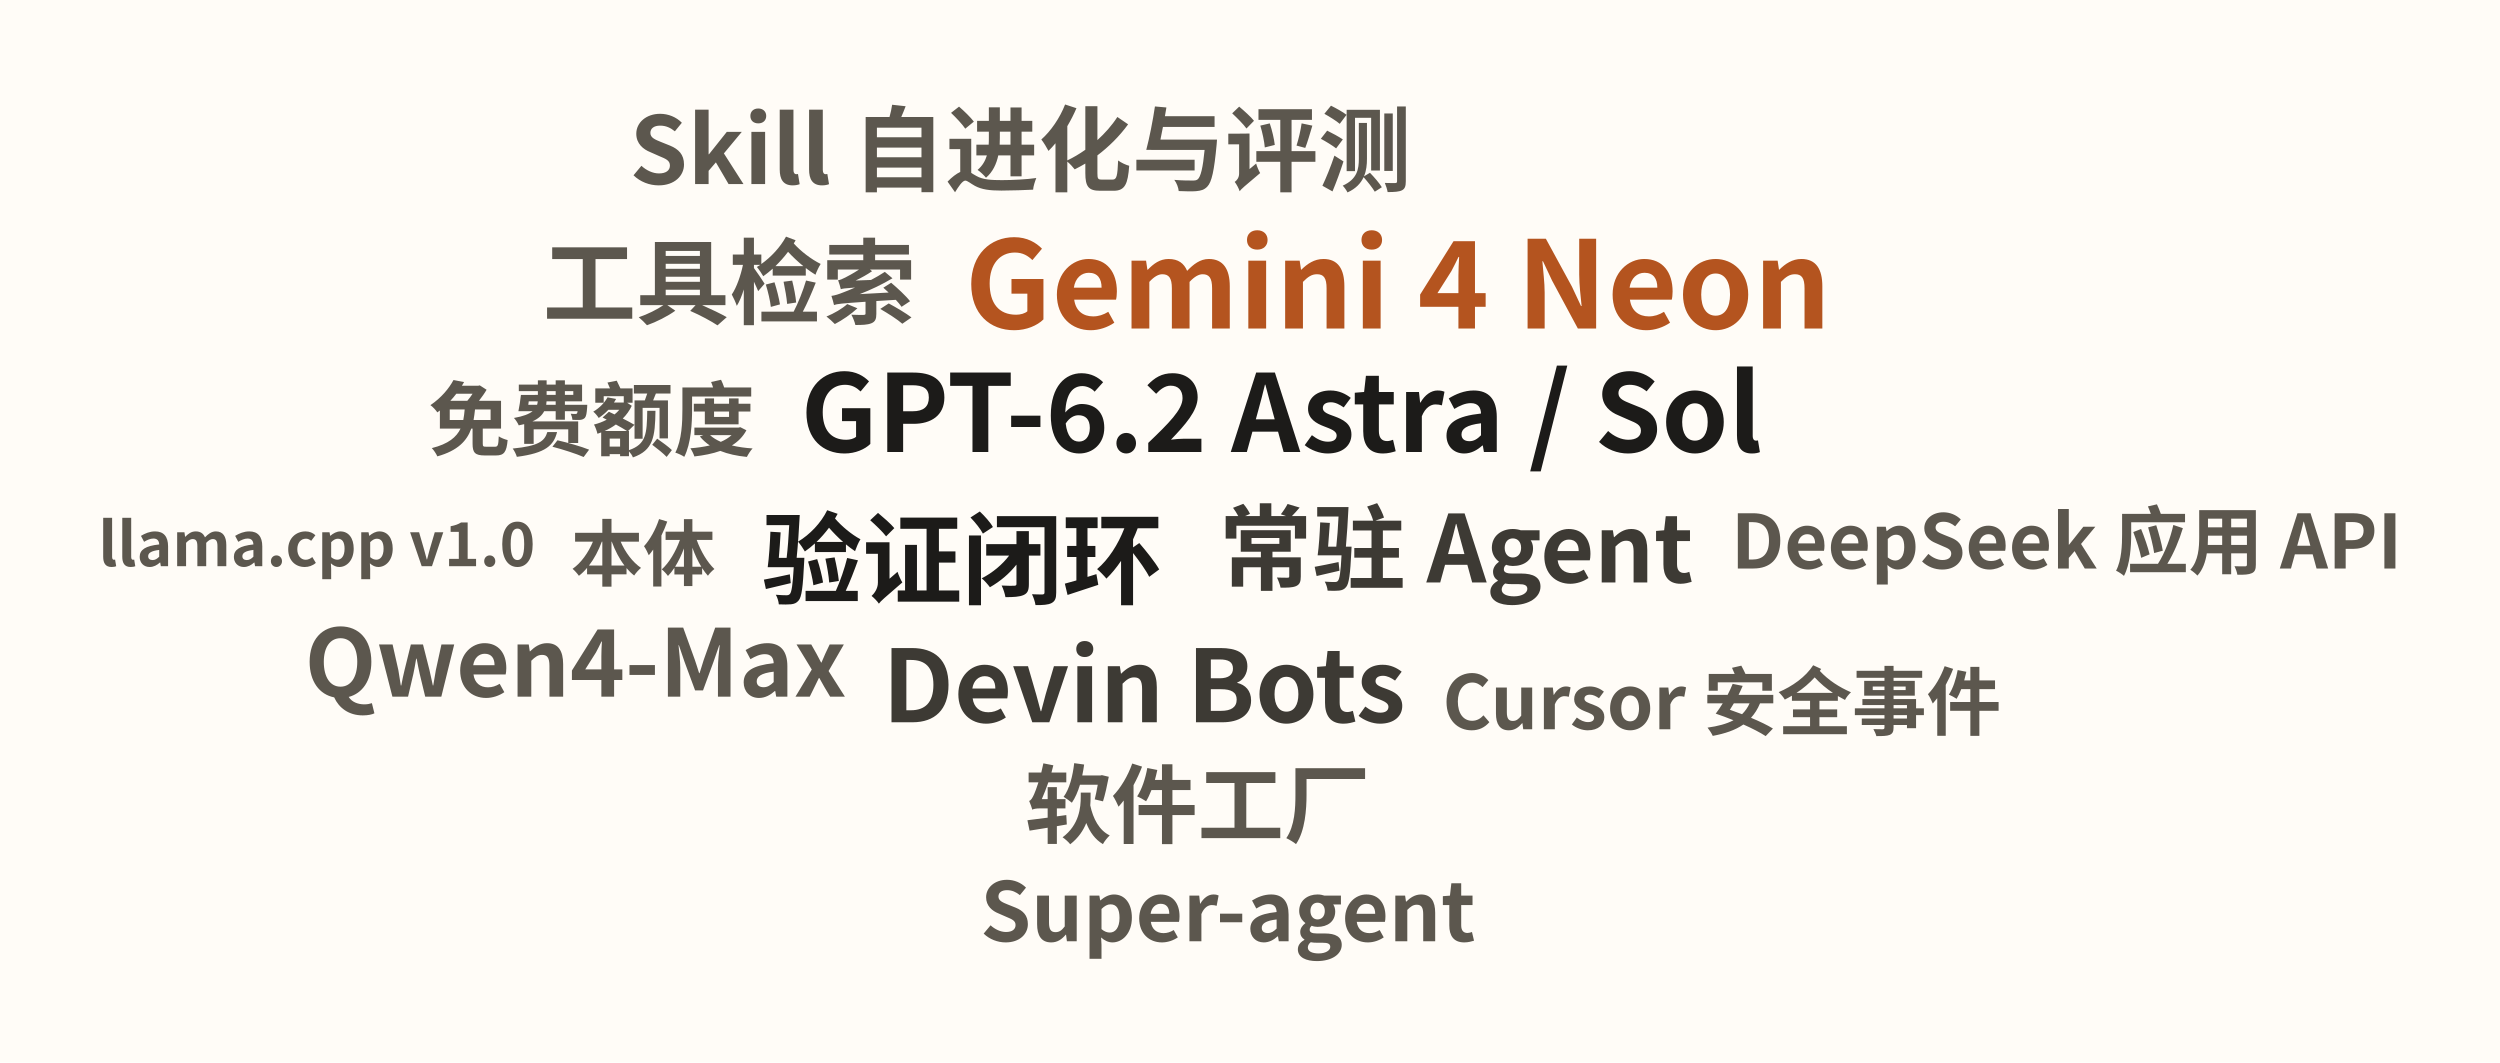
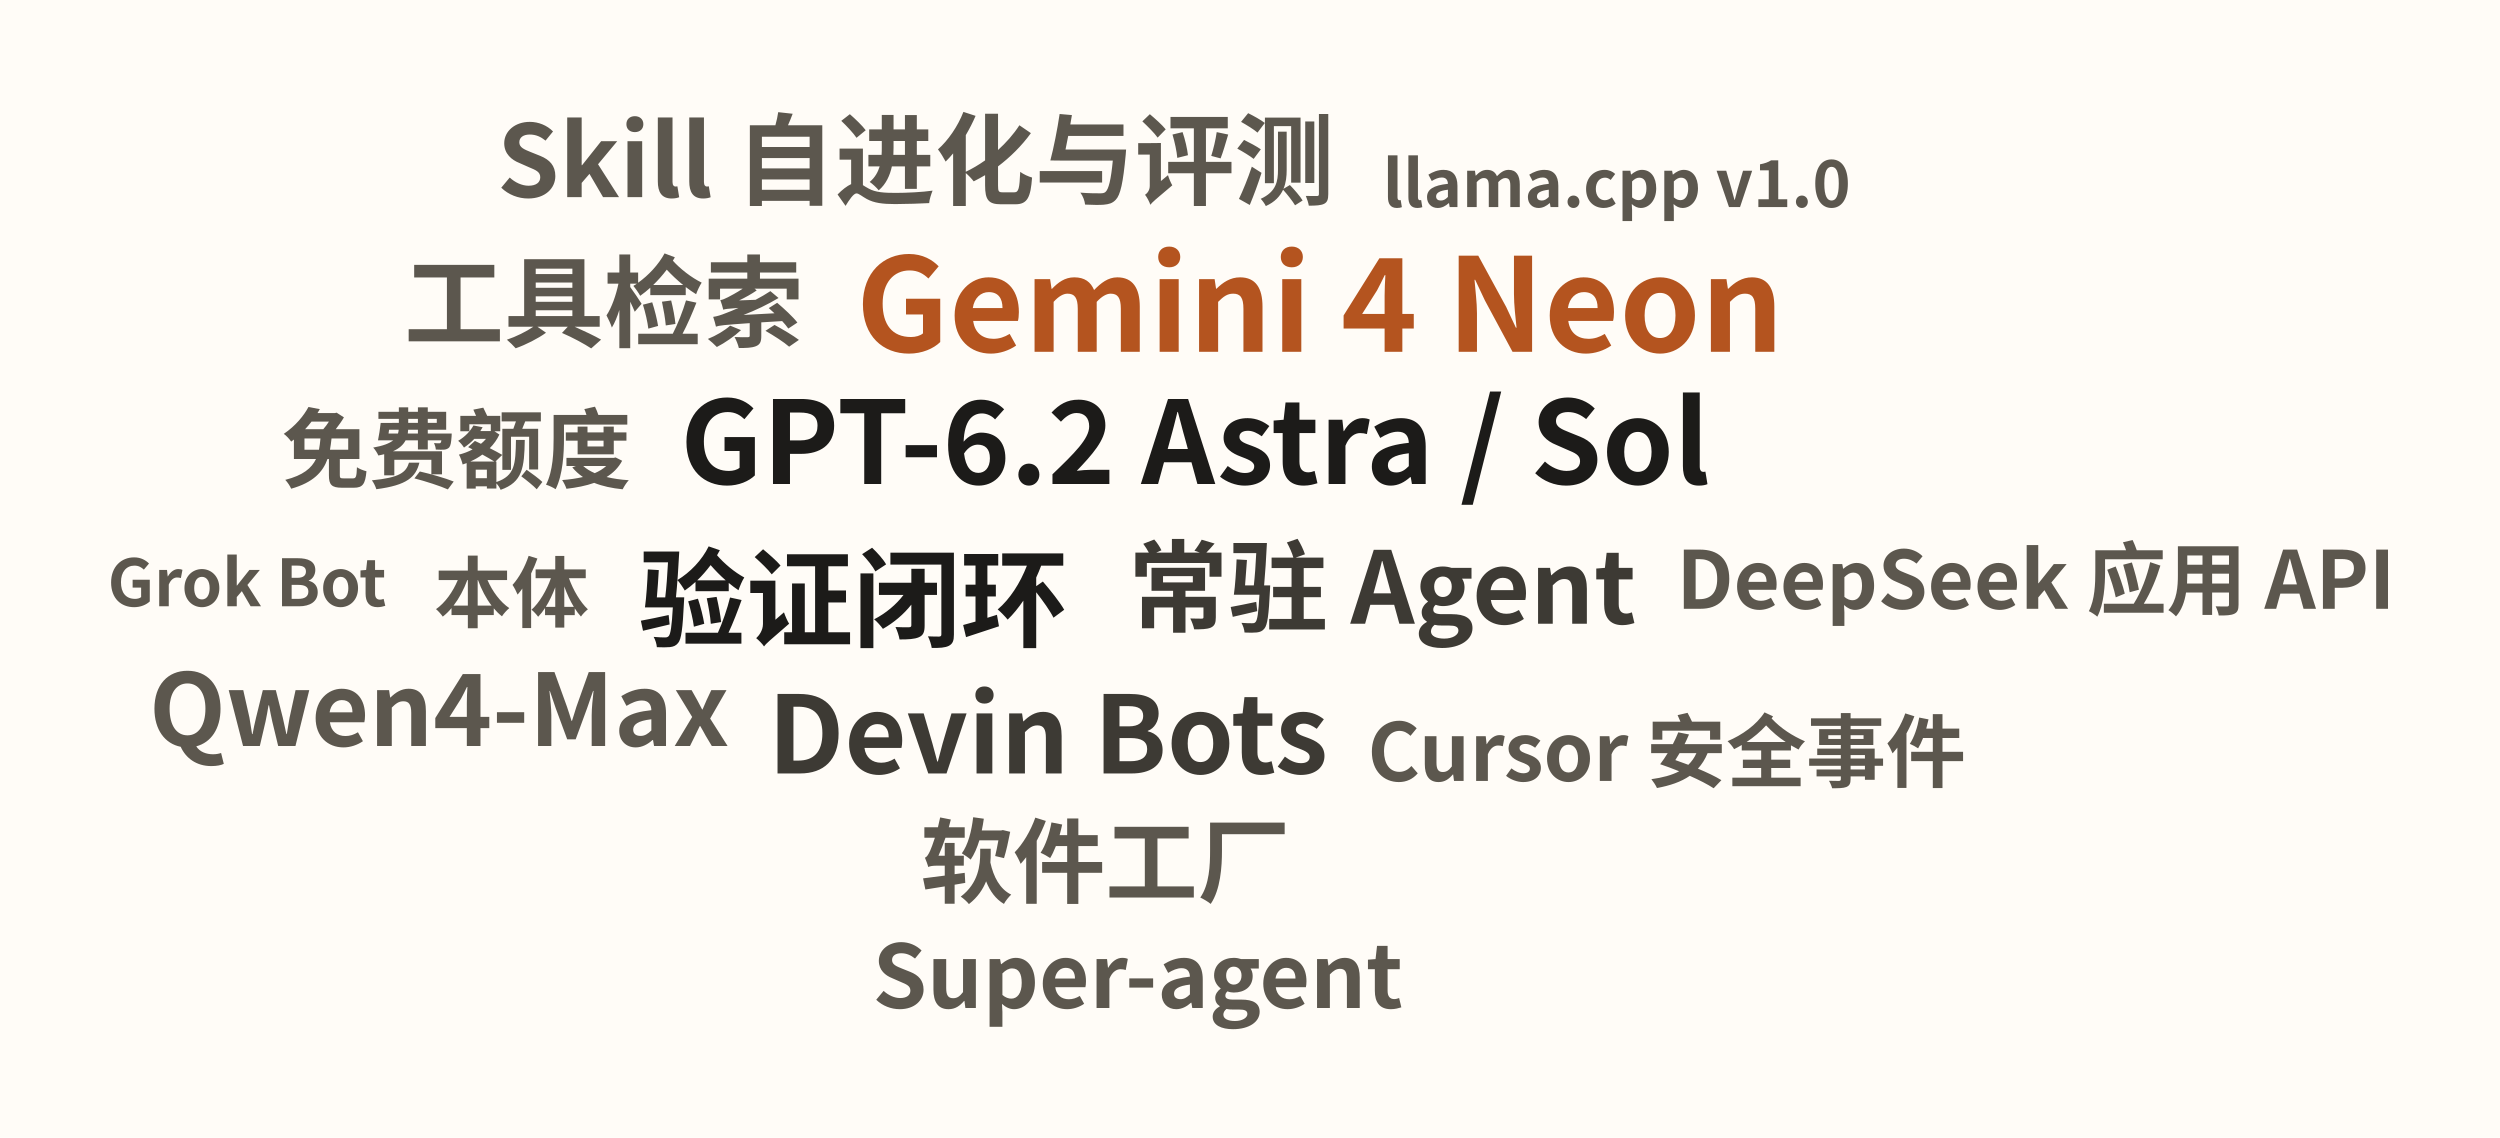
- <svg xmlns="http://www.w3.org/2000/svg" width="1073" height="456" viewBox="0 0 1073 456">
+ <svg xmlns="http://www.w3.org/2000/svg" width="1002" height="456" viewBox="0 0 1002 456">
  <rect width="100%" height="100%" fill="#fffcf7" />
-   <g transform="translate(532 301)" font-family="Noto Sans CJK SC" font-weight="700">
+   <g transform="translate(461 301)" font-family="Noto Sans CJK SC" font-weight="700">
    <text x="68" y="-160" text-anchor="middle" dominant-baseline="alphabetic" font-size="52" fill="#b4541f">Gemini 4 Neon</text>
    <text x="18" y="-107" text-anchor="middle" dominant-baseline="alphabetic" font-size="46" fill="#1c1b19">GPT-6.2 Astra / Sol</text>
    <text x="-119" y="-45" text-anchor="middle" dominant-baseline="alphabetic" font-size="43" fill="#1c1b19">验证闭环</text>
    <text x="-41" y="9" text-anchor="middle" dominant-baseline="alphabetic" font-size="43" fill="#3d3a34">Devin Bots</text>
    <text x="93" y="-51" text-anchor="middle" dominant-baseline="alphabetic" font-size="40" fill="#3d3a34">常驻 Agent</text>
    <text x="-219" y="-165" text-anchor="middle" dominant-baseline="alphabetic" font-size="40" fill="#5c574e">工具检索</text>
    <text x="-285" y="-2" text-anchor="middle" dominant-baseline="alphabetic" font-size="40" fill="#5c574e">Qwen4-Max</text>
    <text x="-94" y="-222" text-anchor="middle" dominant-baseline="alphabetic" font-size="40" fill="#5c574e">Skill 自进化与评测</text>
    <text x="-18" y="58" text-anchor="middle" dominant-baseline="alphabetic" font-size="37" fill="#5c574e">软件工厂</text>
    <text x="-278" y="-108" text-anchor="middle" dominant-baseline="alphabetic" font-size="35" fill="#5c574e">免费额度</text>
    <text x="-5" y="103" text-anchor="middle" dominant-baseline="alphabetic" font-size="35" fill="#5c574e">Super-agent</text>
    <text x="207" y="12" text-anchor="middle" dominant-baseline="alphabetic" font-size="32" fill="#5c574e">Cursor 安全事件</text>
    <text x="355" y="-57" text-anchor="middle" dominant-baseline="alphabetic" font-size="32" fill="#5c574e">DeepSeek 应用 API</text>
    <text x="-256" y="-52" text-anchor="middle" dominant-baseline="alphabetic" font-size="31" fill="#5c574e">本体</text>
-     <text x="-396" y="-58" text-anchor="middle" dominant-baseline="alphabetic" font-size="26" fill="#5c574e">llama.cpp v1.0</text>
+     <text x="-362" y="-58" text-anchor="middle" dominant-baseline="alphabetic" font-size="26" fill="#5c574e">Grok Bot</text>
+     <text x="187" y="-218" text-anchor="middle" dominant-baseline="alphabetic" font-size="26" fill="#5c574e">llama.cpp v1.0</text>
  </g>
</svg>
